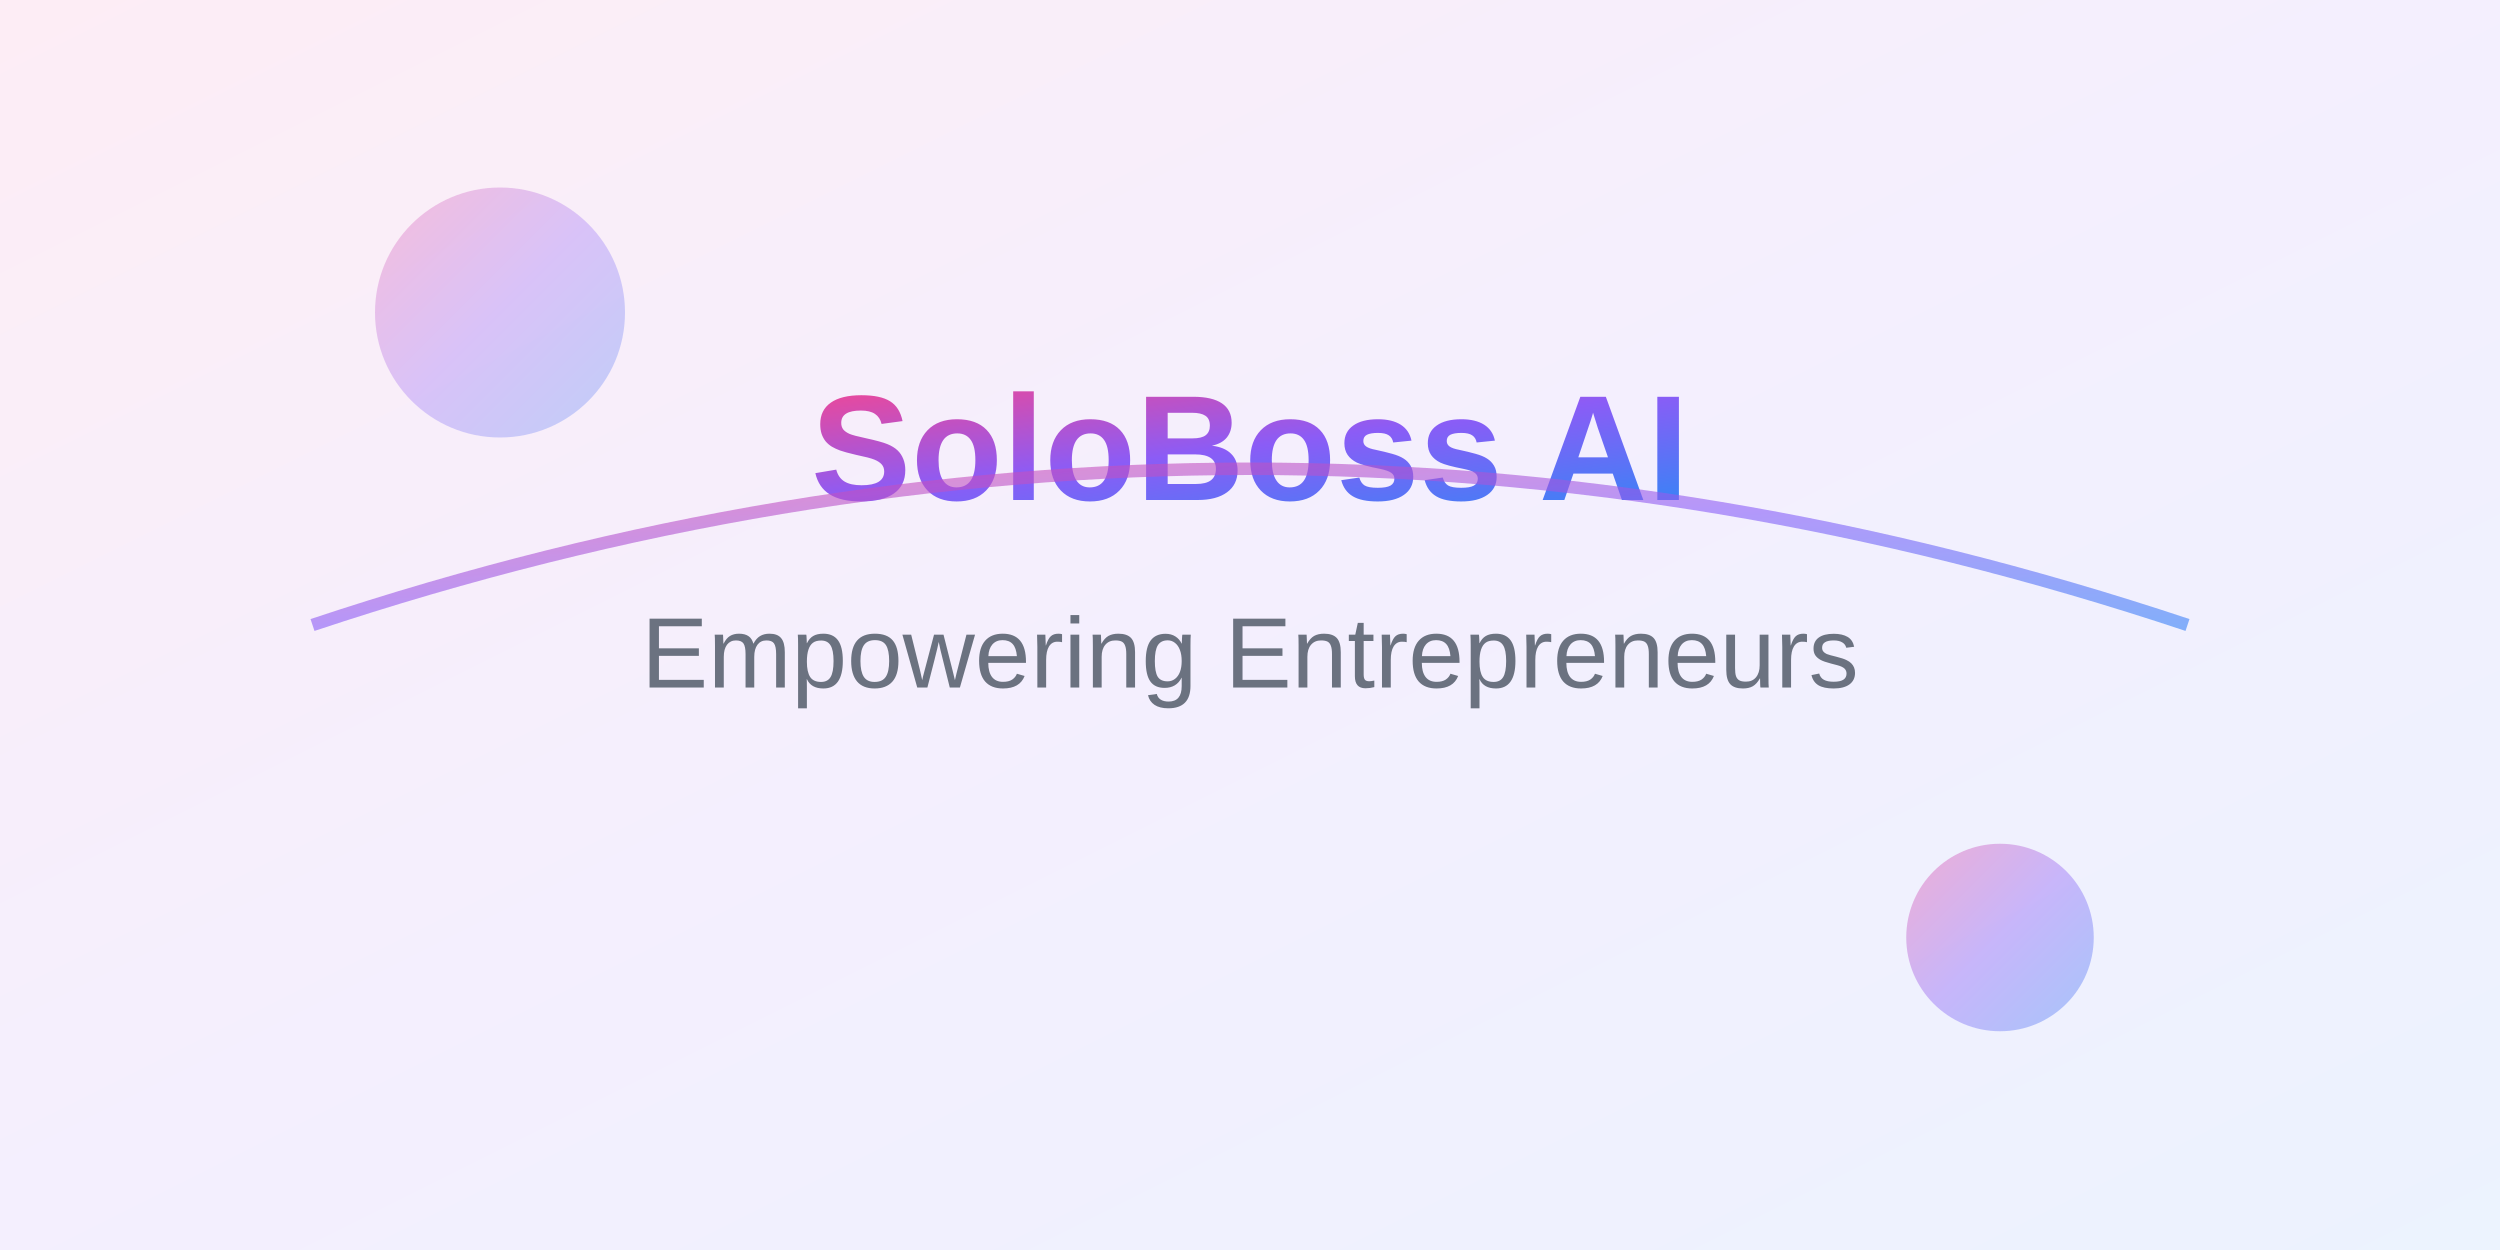
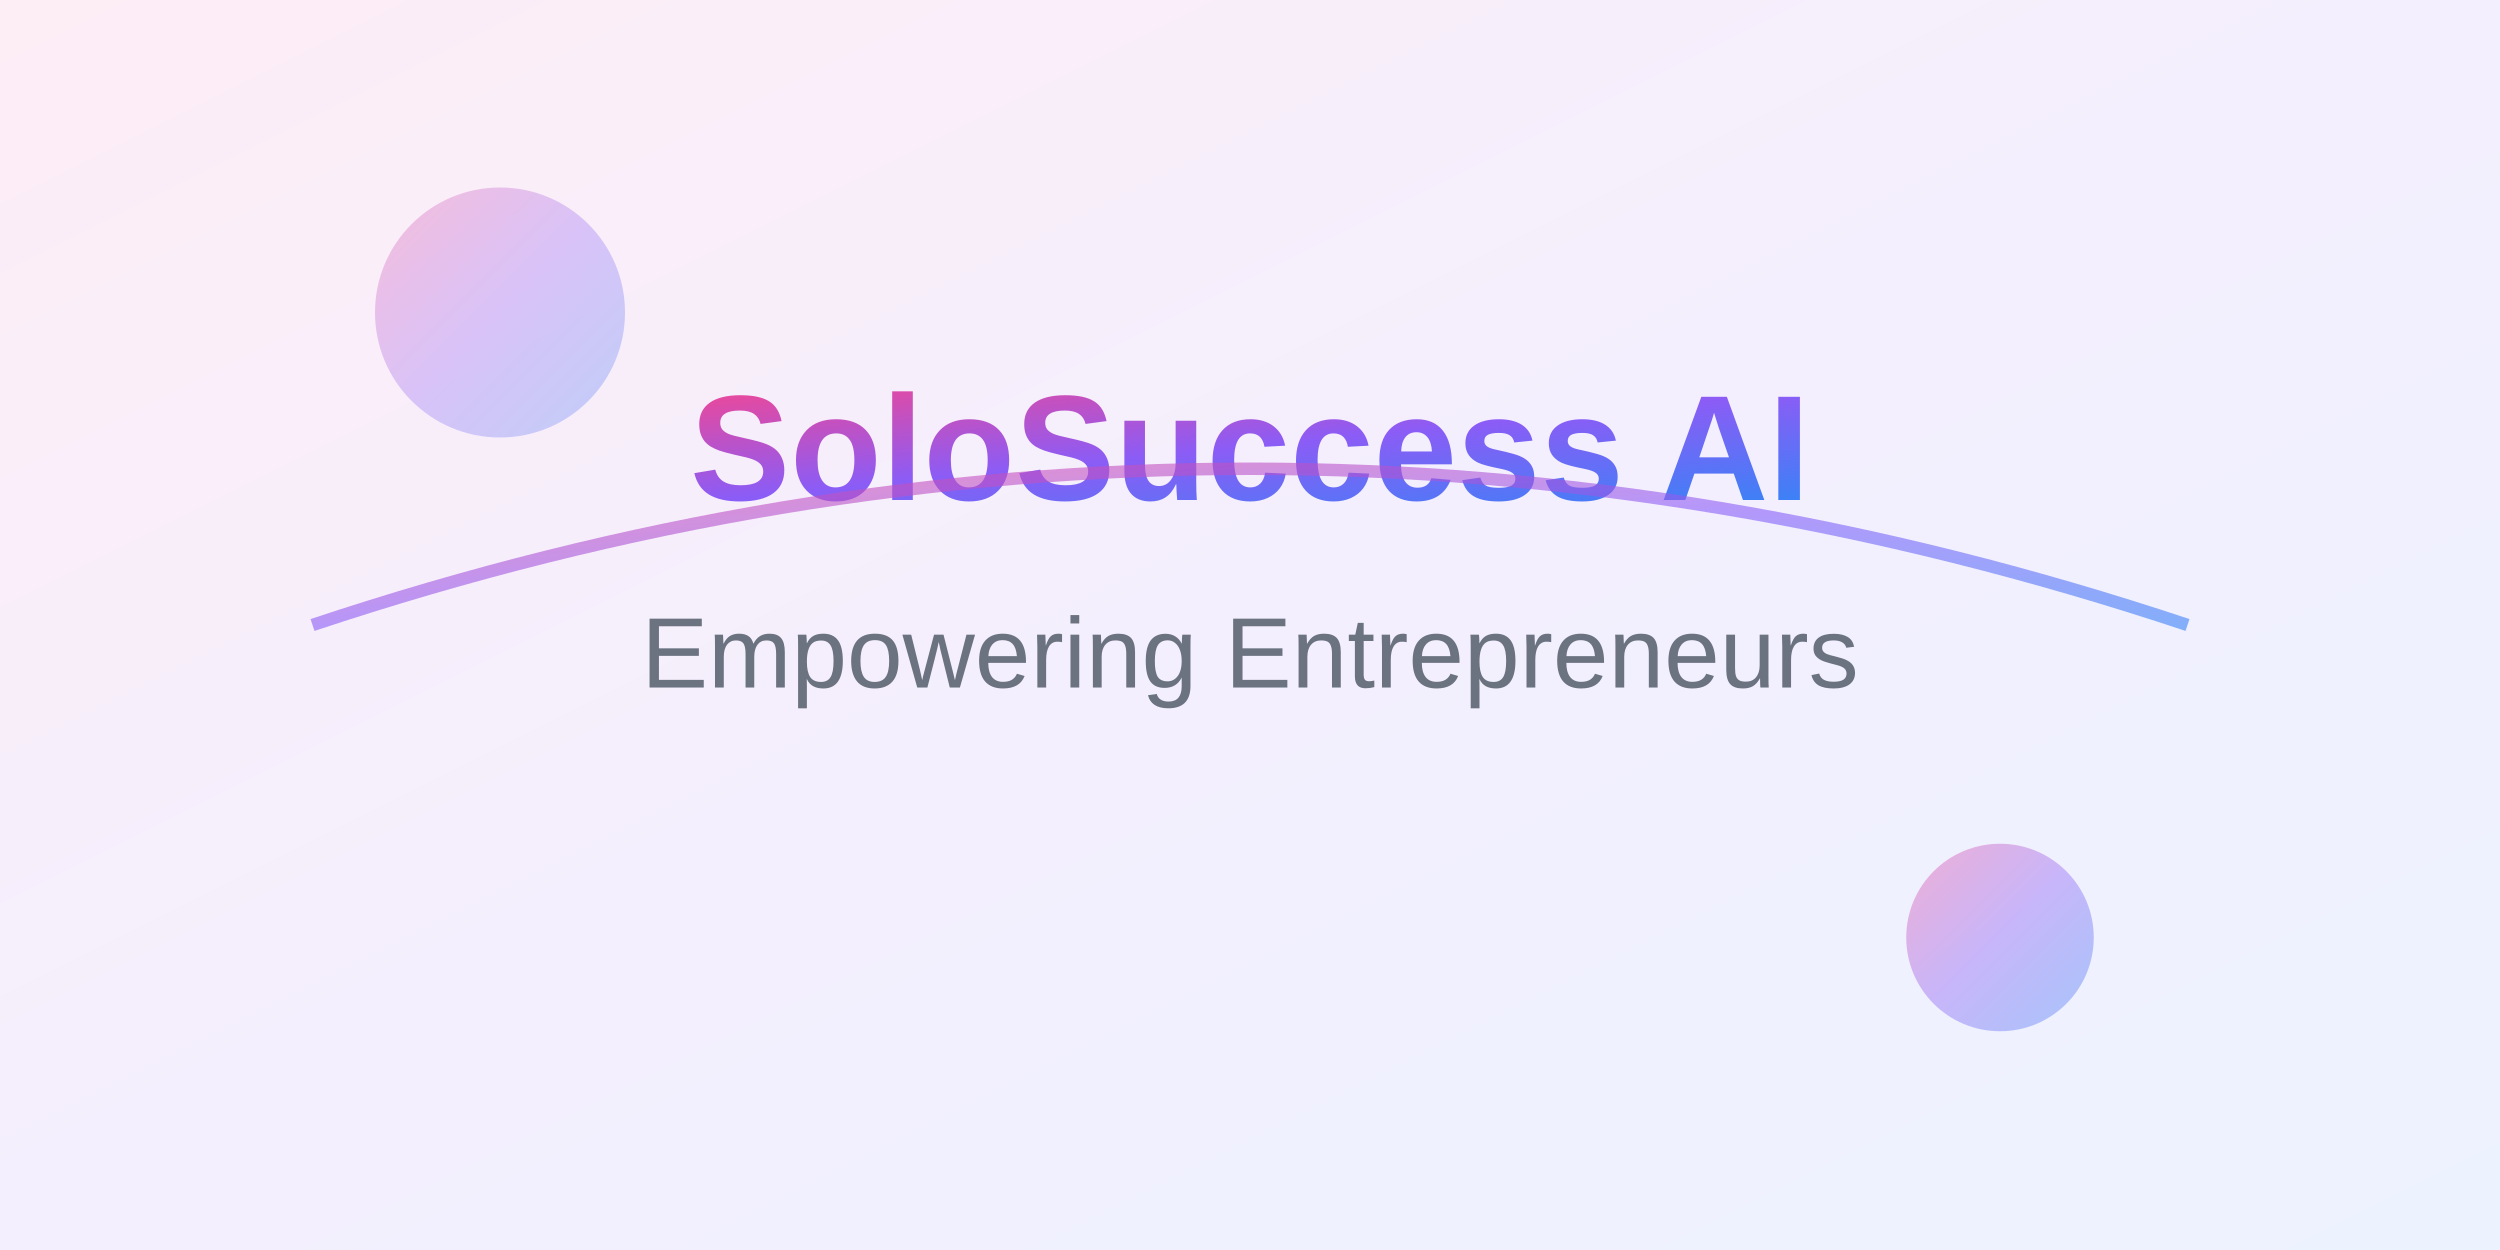
<svg xmlns="http://www.w3.org/2000/svg" width="400" height="200" fill="none" viewBox="0 0 400 200">
  <defs>
    <linearGradient id="postGradient" x1="0%" x2="100%" y1="0%" y2="100%">
      <stop offset="0%" style="stop-color:#ec4899;stop-opacity:1" />
      <stop offset="50%" style="stop-color:#8b5cf6;stop-opacity:1" />
      <stop offset="100%" style="stop-color:#3b82f6;stop-opacity:1" />
    </linearGradient>
  </defs>
  <rect width="400" height="200" fill="url(#postGradient)" opacity=".1" />
-   <text x="200" y="80" fill="url(#postGradient)" font-family="Arial, sans-serif" font-size="24" font-weight="bold" text-anchor="middle">SoloBoss AI</text>
+   <text x="200" y="80" fill="url(#postGradient)" font-family="Arial, sans-serif" font-size="24" font-weight="bold" text-anchor="middle">SoloSuccess AI</text>
  <text x="200" y="110" fill="#6b7280" font-family="Arial, sans-serif" font-size="16" text-anchor="middle">Empowering Entrepreneurs</text>
  <circle cx="80" cy="50" r="20" fill="url(#postGradient)" opacity=".3" />
  <circle cx="320" cy="150" r="15" fill="url(#postGradient)" opacity=".4" />
  <path fill="none" stroke="url(#postGradient)" stroke-width="2" d="M50 100 Q200 50 350 100" opacity=".6" />
</svg>
